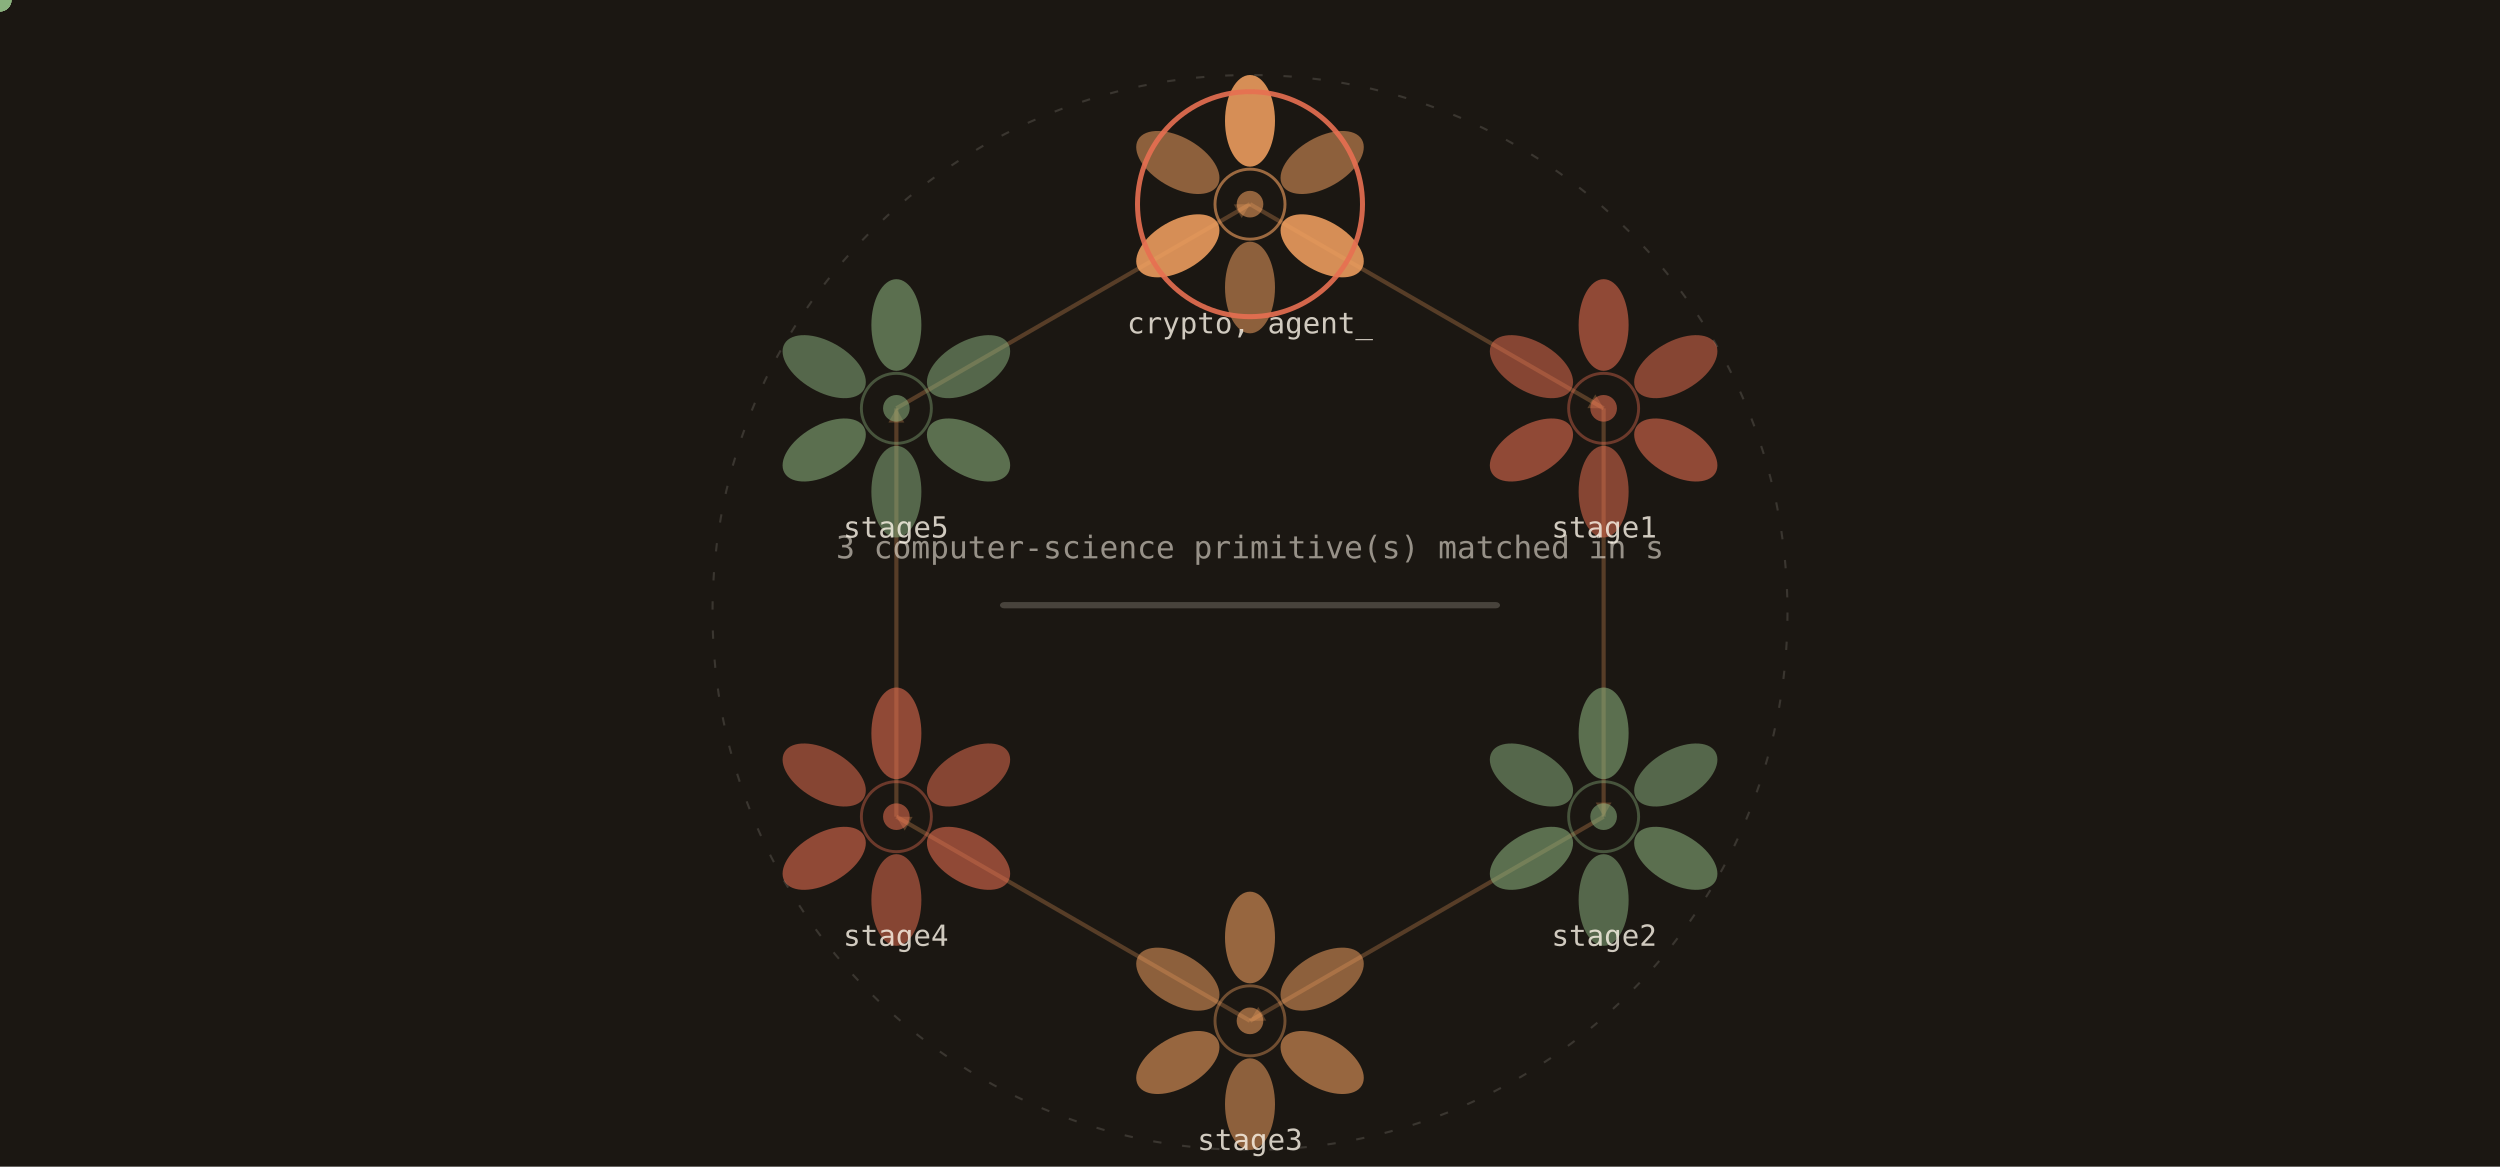
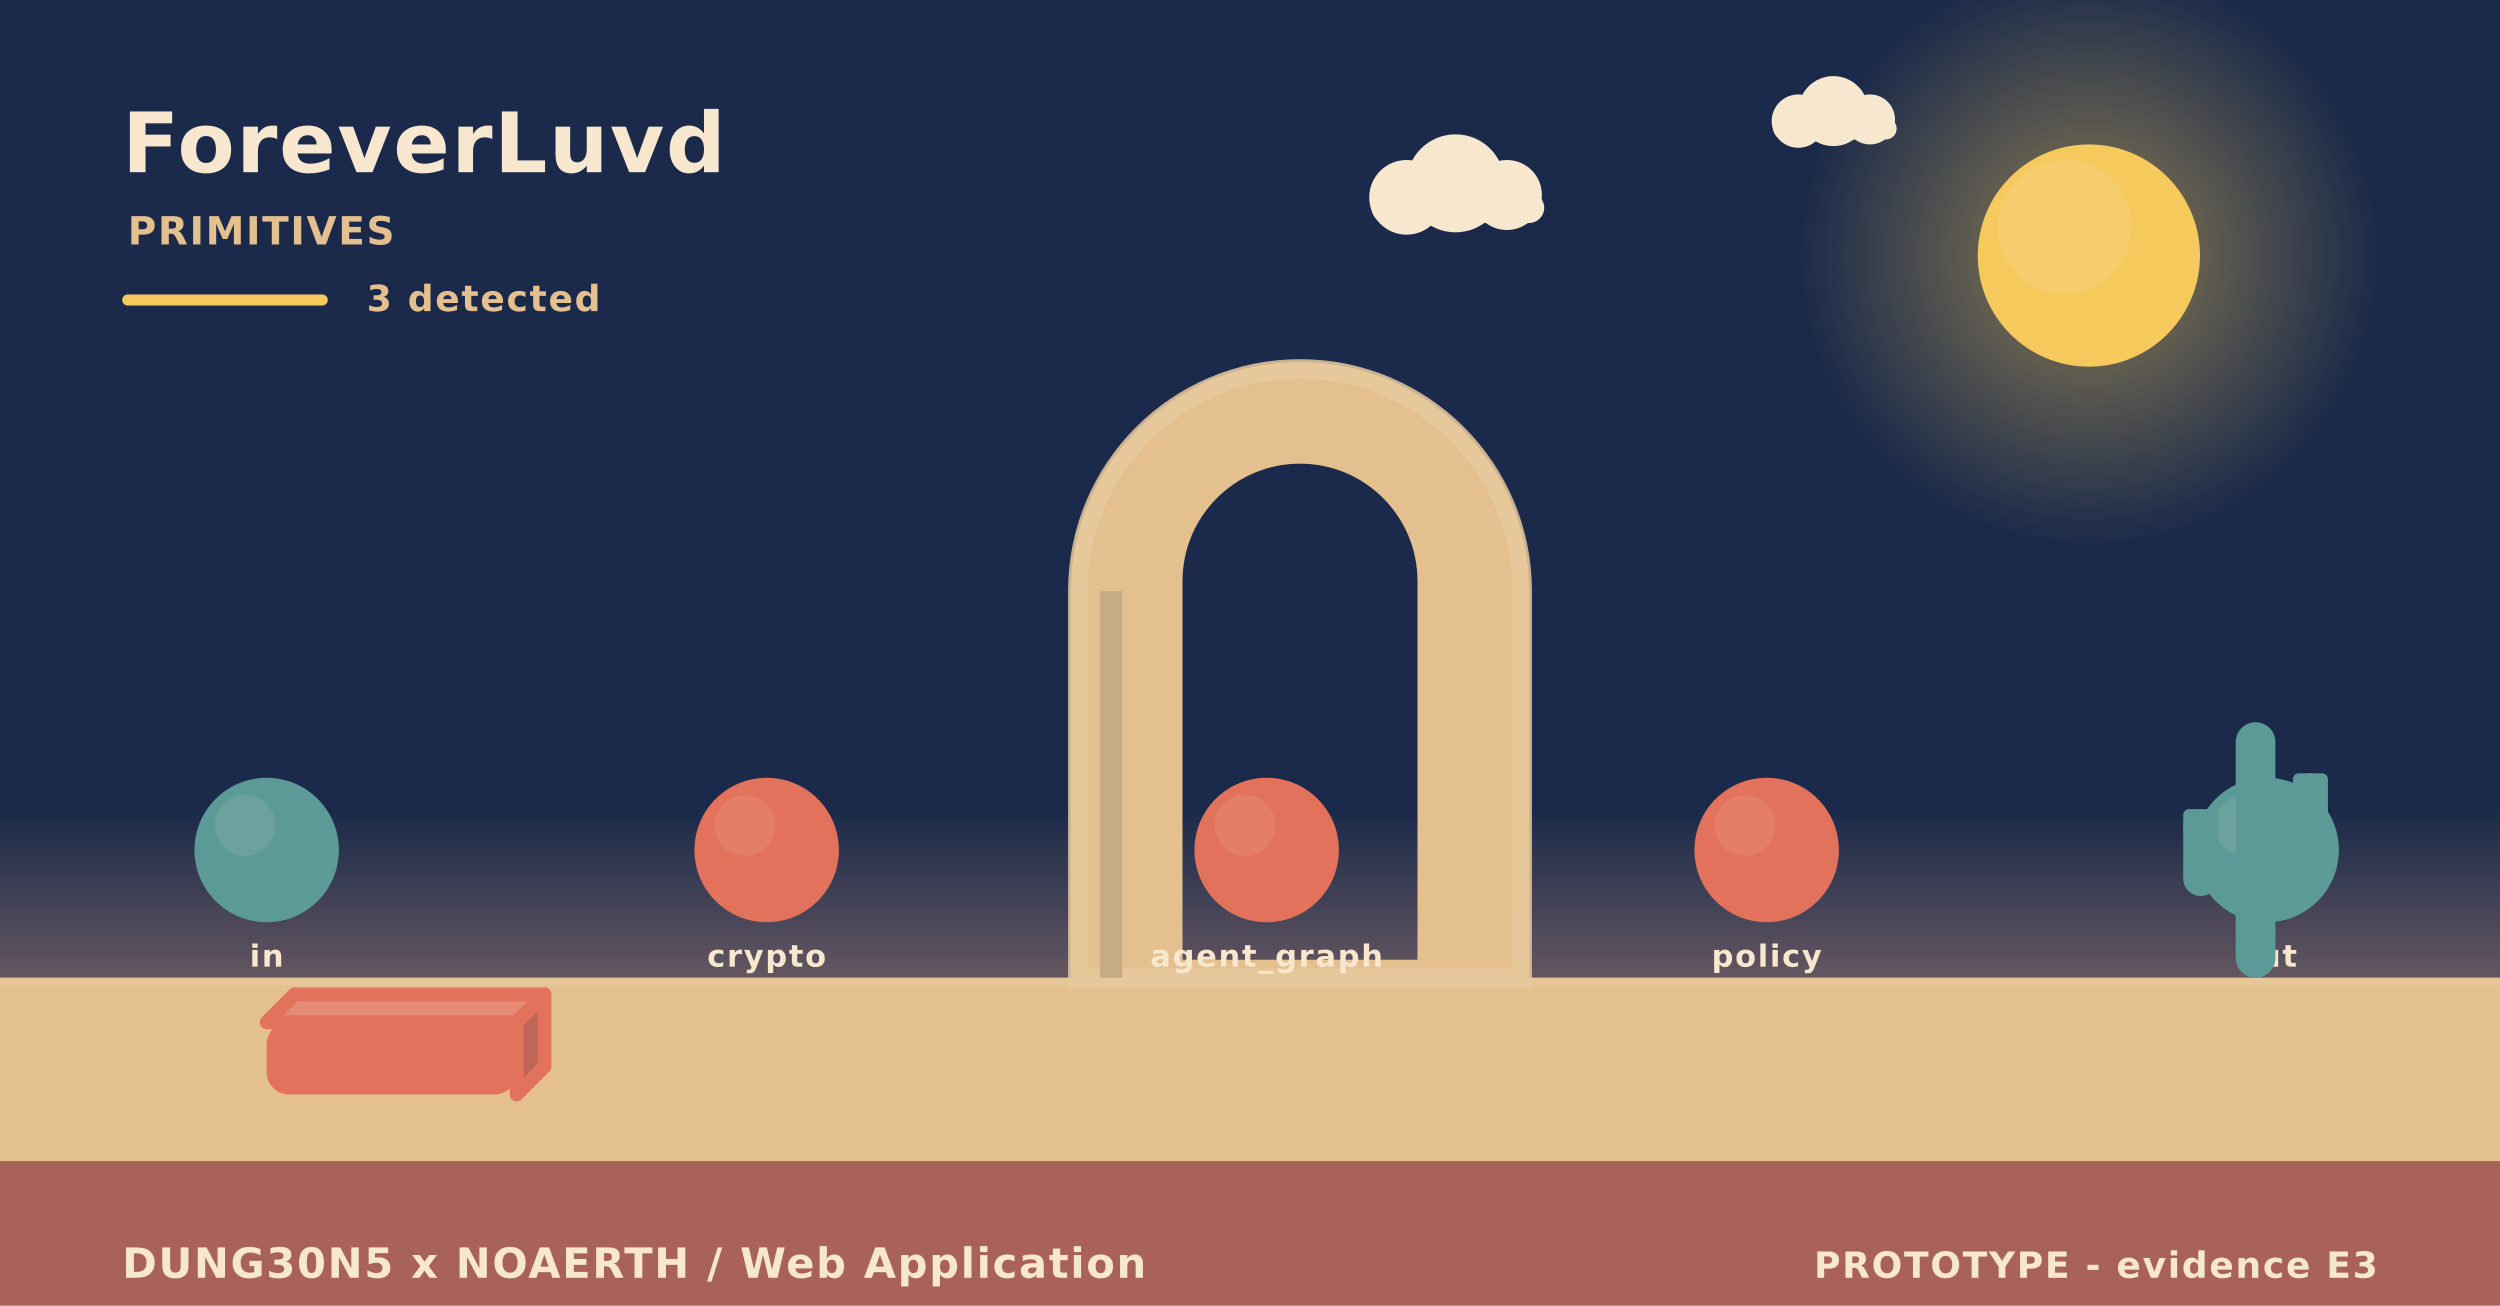
- <svg xmlns="http://www.w3.org/2000/svg" viewBox="0 0 1200 560" width="1200" height="560" role="img" aria-label="ForeverLuvd state machine">
-   <rect width="1200" height="560" fill="#1b1712" />
-   <defs>
-     <linearGradient id="gs" x1="0" y1="0" x2="1" y2="1">
-       <stop offset="0%" stop-color="#f4a261" />
-       <stop offset="100%" stop-color="#e76f51" />
-     </linearGradient>
-   </defs>
-   <circle cx="600.00" cy="294.00" r="258.00" fill="none" stroke="rgba(253,246,233,0.140)" stroke-width="1.00" opacity="1.00" stroke-dasharray="4 10" />
-   <line x1="600.00" y1="98.00" x2="769.74" y2="196.00" stroke="rgba(244,162,97,0.500)" stroke-width="2.00" opacity="0.55" />
-   <polygon points="769.74,196.00 765.75,189.31 761.95,195.89" fill="rgba(244,162,97,0.500)" opacity="0.55" />
-   <g opacity="0.9">
-     <circle cx="0.00" cy="0.00" r="5.50" fill="#8ab17d" opacity="1.00" />
-     <animateTransform attributeName="transform" type="translate" values="600.00,98.00 769.74,196.00" dur="5.95s" begin="0.0s" repeatCount="indefinite" />
-     <animateTransform attributeName="transform" type="translate" values="769.74,196.00 600.00,98.00" dur="5.95s" begin="2.975s" repeatCount="indefinite" />
+ <svg xmlns="http://www.w3.org/2000/svg" width="900" height="470" viewBox="0 0 900 470" role="img" aria-label="ForeverLuvd - how it behaves">
+   <linearGradient id="skys" x1="0" y1="0" x2="0" y2="1">
+     <stop offset="0" stop-color="#1b2a4a" />
+     <stop offset="0.62" stop-color="#1b2a4a" />
+     <stop offset="1" stop-color="#f3ad8a" />
+   </linearGradient>
+   <rect width="900" height="470" fill="url(#skys)" />
+   <radialGradient id="suns">
+     <stop offset="0.35" stop-color="#f5c95c" stop-opacity="0.34" />
+     <stop offset="1" stop-color="#f5c95c" stop-opacity="0" />
+   </radialGradient>
+   <circle cx="752" cy="92" r="104" fill="url(#suns)" />
+   <circle cx="752" cy="92" r="40" fill="#f5c95c" />
+   <circle cx="743.2" cy="81.6" r="24" fill="#f5d27e" opacity="0.5" />
+   <g>
+     <circle cx="524" cy="66" r="17.64" fill="#f6e7ce" />
+     <circle cx="506.36" cy="71.04" r="13.44" fill="#f6e7ce" />
+     <circle cx="542.48" cy="70.2" r="12.6" fill="#f6e7ce" />
+     <rect x="493.76" y="69.36" width="62.16" height="10.92" rx="5.46" fill="#f6e7ce" />
+     <animateTransform attributeName="transform" type="translate" values="0 0;24 0;0 0" dur="36s" begin="0s" repeatCount="indefinite" />
  </g>
-   <line x1="769.74" y1="196.00" x2="769.74" y2="392.00" stroke="rgba(244,162,97,0.500)" stroke-width="2.00" opacity="0.55" />
-   <polygon points="769.74,392.00 773.54,385.20 765.94,385.20" fill="rgba(244,162,97,0.500)" opacity="0.55" />
-   <g opacity="0.9">
-     <circle cx="0.00" cy="0.00" r="5.50" fill="#8ab17d" opacity="1.00" />
-     <animateTransform attributeName="transform" type="translate" values="769.74,196.00 769.74,392.00" dur="5.95s" begin="0.992s" repeatCount="indefinite" />
-     <animateTransform attributeName="transform" type="translate" values="769.74,392.00 769.74,196.00" dur="5.95s" begin="3.967s" repeatCount="indefinite" />
+   <g>
+     <circle cx="660" cy="40" r="12.6" fill="#f6e7ce" />
+     <circle cx="647.4" cy="43.6" r="9.6" fill="#f6e7ce" />
+     <circle cx="673.2" cy="43" r="9" fill="#f6e7ce" />
+     <rect x="638.4" y="42.4" width="44.4" height="7.8" rx="3.9" fill="#f6e7ce" />
+     <animateTransform attributeName="transform" type="translate" values="0 0;-18 0;0 0" dur="46s" begin="3s" repeatCount="indefinite" />
  </g>
-   <line x1="769.74" y1="392.00" x2="600.00" y2="490.00" stroke="rgba(244,162,97,0.500)" stroke-width="2.00" opacity="0.55" />
-   <polygon points="600.00,490.00 607.79,489.89 603.99,483.31" fill="rgba(244,162,97,0.500)" opacity="0.55" />
-   <g opacity="0.9">
-     <circle cx="0.00" cy="0.00" r="5.50" fill="#8ab17d" opacity="1.00" />
-     <animateTransform attributeName="transform" type="translate" values="769.74,392.00 600.00,490.00" dur="5.95s" begin="1.983s" repeatCount="indefinite" />
-     <animateTransform attributeName="transform" type="translate" values="600.00,490.00 769.74,392.00" dur="5.95s" begin="4.958s" repeatCount="indefinite" />
+   <rect x="0" y="352" width="900" height="118" fill="#e3c08d" />
+   <rect x="0" y="352" width="900" height="3" fill="#e6c596" />
+   <text x="44" y="62" font-family="Verdana,DejaVu Sans,sans-serif" font-size="30" font-weight="700" letter-spacing="0.6" fill="#f6e7ce" text-anchor="start">ForeverLuvd</text>
+   <text x="46" y="88" font-family="Verdana,DejaVu Sans,sans-serif" font-size="14" font-weight="700" letter-spacing="0.6" fill="#e3c08d" text-anchor="start">PRIMITIVES</text>
+   <rect x="44" y="106" width="74" height="4" rx="2" fill="#f5c95c" />
+   <text x="132" y="112" font-family="Verdana,DejaVu Sans,sans-serif" font-size="13" font-weight="700" letter-spacing="0.6" fill="#e3c08d" text-anchor="start">3 detected</text>
+   <path d="M388,352 L388,212.8 A80,80 0 0 1 548,212.8 L548,352 Z M423.2,348 L423.2,209.22 A44.8,44.8 0 0 1 512.8,209.22 L512.8,348 Z" fill="#e3c08d" fill-rule="evenodd" stroke="#e3c08d" stroke-width="5" stroke-linejoin="round" />
+   <path d="M388,352 L388,212.8 A80,80 0 0 1 548,212.8 L548,352 Z" fill="none" stroke="#e8c99d" stroke-width="7" stroke-linecap="round" opacity="0.85" />
+   <rect x="396" y="212.8" width="8" height="139.2" fill="#c7ab84" />
+   <circle cx="96" cy="306" r="26" fill="#5b9a97" />
+   <circle cx="88.2" cy="297.16" r="10.92" fill="#7aa9a2" opacity="0.55" />
+   <text x="96" y="348" font-family="Verdana,DejaVu Sans,sans-serif" font-size="11" font-weight="700" letter-spacing="0.6" fill="#f6e7ce" text-anchor="middle">in</text>
+   <g>
+     <circle cx="276" cy="306" r="26" fill="#e2725b" />
+     <circle cx="268.2" cy="297.16" r="10.92" fill="#e68972" opacity="0.55" />
+     <animate attributeName="opacity" values="0.8;1;0.8" dur="4.6s" begin="0s" repeatCount="indefinite" />
  </g>
-   <line x1="600.00" y1="490.00" x2="430.26" y2="392.00" stroke="rgba(244,162,97,0.500)" stroke-width="2.00" opacity="0.55" />
-   <polygon points="430.26,392.00 434.25,398.69 438.05,392.11" fill="rgba(244,162,97,0.500)" opacity="0.55" />
-   <g opacity="0.9">
-     <circle cx="0.00" cy="0.00" r="5.50" fill="#8ab17d" opacity="1.00" />
-     <animateTransform attributeName="transform" type="translate" values="600.00,490.00 430.26,392.00" dur="5.95s" begin="2.975s" repeatCount="indefinite" />
-     <animateTransform attributeName="transform" type="translate" values="430.26,392.00 600.00,490.00" dur="5.95s" begin="5.95s" repeatCount="indefinite" />
+   <text x="276" y="348" font-family="Verdana,DejaVu Sans,sans-serif" font-size="11" font-weight="700" letter-spacing="0.6" fill="#f6e7ce" text-anchor="middle">crypto</text>
+   <g>
+     <circle cx="456" cy="306" r="26" fill="#e2725b" />
+     <circle cx="448.2" cy="297.16" r="10.92" fill="#e68972" opacity="0.55" />
+     <animate attributeName="opacity" values="0.8;1;0.8" dur="5.2s" begin="0s" repeatCount="indefinite" />
  </g>
-   <line x1="430.26" y1="392.00" x2="430.26" y2="196.00" stroke="rgba(244,162,97,0.500)" stroke-width="2.00" opacity="0.55" />
-   <polygon points="430.26,196.00 426.46,202.80 434.06,202.80" fill="rgba(244,162,97,0.500)" opacity="0.55" />
-   <g opacity="0.9">
-     <circle cx="0.00" cy="0.00" r="5.50" fill="#8ab17d" opacity="1.00" />
-     <animateTransform attributeName="transform" type="translate" values="430.26,392.00 430.26,196.00" dur="5.95s" begin="3.967s" repeatCount="indefinite" />
-     <animateTransform attributeName="transform" type="translate" values="430.26,196.00 430.26,392.00" dur="5.95s" begin="6.942s" repeatCount="indefinite" />
+   <text x="456" y="348" font-family="Verdana,DejaVu Sans,sans-serif" font-size="11" font-weight="700" letter-spacing="0.6" fill="#f6e7ce" text-anchor="middle">agent_graph</text>
+   <g>
+     <circle cx="636" cy="306" r="26" fill="#e2725b" />
+     <circle cx="628.2" cy="297.16" r="10.92" fill="#e68972" opacity="0.55" />
+     <animate attributeName="opacity" values="0.8;1;0.8" dur="5.8s" begin="0s" repeatCount="indefinite" />
  </g>
-   <line x1="430.26" y1="196.00" x2="600.00" y2="98.00" stroke="rgba(244,162,97,0.500)" stroke-width="2.00" opacity="0.55" />
-   <polygon points="600.00,98.00 592.21,98.11 596.01,104.69" fill="rgba(244,162,97,0.500)" opacity="0.55" />
-   <g opacity="0.9">
-     <circle cx="0.00" cy="0.00" r="5.50" fill="#8ab17d" opacity="1.00" />
-     <animateTransform attributeName="transform" type="translate" values="430.26,196.00 600.00,98.00" dur="5.95s" begin="4.958s" repeatCount="indefinite" />
-     <animateTransform attributeName="transform" type="translate" values="600.00,98.00 430.26,196.00" dur="5.95s" begin="7.933s" repeatCount="indefinite" />
-   </g>
-   <ellipse cx="600.00" cy="58.00" rx="12.00" ry="22.00" fill="rgba(244,162,97,0.900)" opacity="0.95" transform="rotate(0.0 600.00 58.00)" />
-   <ellipse cx="634.64" cy="78.00" rx="12.00" ry="22.00" fill="rgba(244,162,97,0.550)" opacity="0.95" transform="rotate(60.0 634.64 78.00)" />
-   <ellipse cx="634.64" cy="118.00" rx="12.00" ry="22.00" fill="rgba(244,162,97,0.900)" opacity="0.95" transform="rotate(120.0 634.64 118.00)" />
-   <ellipse cx="600.00" cy="138.00" rx="12.00" ry="22.00" fill="rgba(244,162,97,0.550)" opacity="0.95" transform="rotate(180.0 600.00 138.00)" />
-   <ellipse cx="565.36" cy="118.00" rx="12.00" ry="22.00" fill="rgba(244,162,97,0.900)" opacity="0.95" transform="rotate(240.0 565.36 118.00)" />
-   <ellipse cx="565.36" cy="78.00" rx="12.00" ry="22.00" fill="rgba(244,162,97,0.550)" opacity="0.95" transform="rotate(300.0 565.36 78.00)" />
-   <circle cx="600.00" cy="98.00" r="16.80" fill="none" stroke="rgba(244,162,97,0.900)" stroke-width="1.40" opacity="0.66" />
-   <circle cx="600.00" cy="98.00" r="6.40" fill="rgba(244,162,97,0.550)" opacity="1.00" />
-   <text x="600" y="160" font-family="ui-monospace,Menlo,monospace" font-size="14" fill="rgba(253,246,233,0.800)" text-anchor="middle">crypto, agent_</text>
-   <g>
-     <circle cx="600.00" cy="98.00" r="54.00" fill="none" stroke="#e76f51" stroke-width="2.40" opacity="0.90" />
-     <animate attributeName="opacity" values="0.25;1.0;0.25" dur="11.9s" begin="0.0s" repeatCount="indefinite" />
-   </g>
-   <ellipse cx="769.74" cy="156.00" rx="12.00" ry="22.00" fill="rgba(231,111,81,0.600)" opacity="0.95" transform="rotate(0.0 769.74 156.00)" />
-   <ellipse cx="804.38" cy="176.00" rx="12.00" ry="22.00" fill="rgba(231,111,81,0.550)" opacity="0.95" transform="rotate(60.0 804.38 176.00)" />
-   <ellipse cx="804.38" cy="216.00" rx="12.00" ry="22.00" fill="rgba(231,111,81,0.600)" opacity="0.95" transform="rotate(120.0 804.38 216.00)" />
-   <ellipse cx="769.74" cy="236.00" rx="12.00" ry="22.00" fill="rgba(231,111,81,0.550)" opacity="0.95" transform="rotate(180.0 769.74 236.00)" />
-   <ellipse cx="735.10" cy="216.00" rx="12.00" ry="22.00" fill="rgba(231,111,81,0.600)" opacity="0.95" transform="rotate(240.0 735.10 216.00)" />
-   <ellipse cx="735.10" cy="176.00" rx="12.00" ry="22.00" fill="rgba(231,111,81,0.550)" opacity="0.95" transform="rotate(300.0 735.10 176.00)" />
-   <circle cx="769.74" cy="196.00" r="16.80" fill="none" stroke="rgba(231,111,81,0.600)" stroke-width="1.40" opacity="0.66" />
-   <circle cx="769.74" cy="196.00" r="6.40" fill="rgba(231,111,81,0.550)" opacity="1.00" />
-   <text x="770" y="258" font-family="ui-monospace,Menlo,monospace" font-size="14" fill="rgba(253,246,233,0.800)" text-anchor="middle">stage1</text>
-   <ellipse cx="769.74" cy="352.00" rx="12.00" ry="22.00" fill="rgba(138,177,125,0.600)" opacity="0.95" transform="rotate(0.0 769.74 352.00)" />
-   <ellipse cx="804.38" cy="372.00" rx="12.00" ry="22.00" fill="rgba(138,177,125,0.550)" opacity="0.95" transform="rotate(60.0 804.38 372.00)" />
-   <ellipse cx="804.38" cy="412.00" rx="12.00" ry="22.00" fill="rgba(138,177,125,0.600)" opacity="0.95" transform="rotate(120.0 804.38 412.00)" />
-   <ellipse cx="769.74" cy="432.00" rx="12.00" ry="22.00" fill="rgba(138,177,125,0.550)" opacity="0.95" transform="rotate(180.0 769.74 432.00)" />
-   <ellipse cx="735.10" cy="412.00" rx="12.00" ry="22.00" fill="rgba(138,177,125,0.600)" opacity="0.95" transform="rotate(240.0 735.10 412.00)" />
-   <ellipse cx="735.10" cy="372.00" rx="12.00" ry="22.00" fill="rgba(138,177,125,0.550)" opacity="0.95" transform="rotate(300.0 735.10 372.00)" />
-   <circle cx="769.74" cy="392.00" r="16.80" fill="none" stroke="rgba(138,177,125,0.600)" stroke-width="1.40" opacity="0.66" />
-   <circle cx="769.74" cy="392.00" r="6.40" fill="rgba(138,177,125,0.550)" opacity="1.00" />
-   <text x="770" y="454" font-family="ui-monospace,Menlo,monospace" font-size="14" fill="rgba(253,246,233,0.800)" text-anchor="middle">stage2</text>
-   <ellipse cx="600.00" cy="450.00" rx="12.00" ry="22.00" fill="rgba(244,162,97,0.600)" opacity="0.95" transform="rotate(0.0 600.00 450.00)" />
-   <ellipse cx="634.64" cy="470.00" rx="12.00" ry="22.00" fill="rgba(244,162,97,0.550)" opacity="0.95" transform="rotate(60.0 634.64 470.00)" />
-   <ellipse cx="634.64" cy="510.00" rx="12.00" ry="22.00" fill="rgba(244,162,97,0.600)" opacity="0.95" transform="rotate(120.0 634.64 510.00)" />
-   <ellipse cx="600.00" cy="530.00" rx="12.00" ry="22.00" fill="rgba(244,162,97,0.550)" opacity="0.95" transform="rotate(180.0 600.00 530.00)" />
-   <ellipse cx="565.36" cy="510.00" rx="12.00" ry="22.00" fill="rgba(244,162,97,0.600)" opacity="0.95" transform="rotate(240.0 565.36 510.00)" />
-   <ellipse cx="565.36" cy="470.00" rx="12.00" ry="22.00" fill="rgba(244,162,97,0.550)" opacity="0.95" transform="rotate(300.0 565.36 470.00)" />
-   <circle cx="600.00" cy="490.00" r="16.80" fill="none" stroke="rgba(244,162,97,0.600)" stroke-width="1.40" opacity="0.66" />
-   <circle cx="600.00" cy="490.00" r="6.40" fill="rgba(244,162,97,0.550)" opacity="1.00" />
-   <text x="600" y="552" font-family="ui-monospace,Menlo,monospace" font-size="14" fill="rgba(253,246,233,0.800)" text-anchor="middle">stage3</text>
-   <ellipse cx="430.26" cy="352.00" rx="12.00" ry="22.00" fill="rgba(231,111,81,0.600)" opacity="0.95" transform="rotate(0.0 430.26 352.00)" />
-   <ellipse cx="464.90" cy="372.00" rx="12.00" ry="22.00" fill="rgba(231,111,81,0.550)" opacity="0.95" transform="rotate(60.0 464.90 372.00)" />
-   <ellipse cx="464.90" cy="412.00" rx="12.00" ry="22.00" fill="rgba(231,111,81,0.600)" opacity="0.95" transform="rotate(120.0 464.90 412.00)" />
-   <ellipse cx="430.26" cy="432.00" rx="12.00" ry="22.00" fill="rgba(231,111,81,0.550)" opacity="0.95" transform="rotate(180.0 430.26 432.00)" />
-   <ellipse cx="395.62" cy="412.00" rx="12.00" ry="22.00" fill="rgba(231,111,81,0.600)" opacity="0.95" transform="rotate(240.0 395.62 412.00)" />
-   <ellipse cx="395.62" cy="372.00" rx="12.00" ry="22.00" fill="rgba(231,111,81,0.550)" opacity="0.95" transform="rotate(300.0 395.62 372.00)" />
-   <circle cx="430.26" cy="392.00" r="16.80" fill="none" stroke="rgba(231,111,81,0.600)" stroke-width="1.40" opacity="0.66" />
-   <circle cx="430.26" cy="392.00" r="6.40" fill="rgba(231,111,81,0.550)" opacity="1.00" />
-   <text x="430" y="454" font-family="ui-monospace,Menlo,monospace" font-size="14" fill="rgba(253,246,233,0.800)" text-anchor="middle">stage4</text>
-   <ellipse cx="430.26" cy="156.00" rx="12.00" ry="22.00" fill="rgba(138,177,125,0.600)" opacity="0.95" transform="rotate(0.0 430.26 156.00)" />
-   <ellipse cx="464.90" cy="176.00" rx="12.00" ry="22.00" fill="rgba(138,177,125,0.550)" opacity="0.95" transform="rotate(60.0 464.90 176.00)" />
-   <ellipse cx="464.90" cy="216.00" rx="12.00" ry="22.00" fill="rgba(138,177,125,0.600)" opacity="0.95" transform="rotate(120.0 464.90 216.00)" />
-   <ellipse cx="430.26" cy="236.00" rx="12.00" ry="22.00" fill="rgba(138,177,125,0.550)" opacity="0.95" transform="rotate(180.0 430.26 236.00)" />
-   <ellipse cx="395.62" cy="216.00" rx="12.00" ry="22.00" fill="rgba(138,177,125,0.600)" opacity="0.95" transform="rotate(240.0 395.62 216.00)" />
-   <ellipse cx="395.62" cy="176.00" rx="12.00" ry="22.00" fill="rgba(138,177,125,0.550)" opacity="0.95" transform="rotate(300.0 395.62 176.00)" />
-   <circle cx="430.26" cy="196.00" r="16.80" fill="none" stroke="rgba(138,177,125,0.600)" stroke-width="1.40" opacity="0.66" />
-   <circle cx="430.26" cy="196.00" r="6.40" fill="rgba(138,177,125,0.550)" opacity="1.00" />
-   <text x="430" y="258" font-family="ui-monospace,Menlo,monospace" font-size="14" fill="rgba(253,246,233,0.800)" text-anchor="middle">stage5</text>
-   <rect x="480.00" y="289.00" width="240.00" height="3.00" rx="2.00" fill="rgba(253,246,233,0.200)" opacity="1.00" />
-   <text x="600" y="268" font-family="ui-monospace,Menlo,monospace" font-size="15" fill="rgba(253,246,233,0.550)" text-anchor="middle">3 computer-science primitive(s) matched in s</text>
+   <text x="636" y="348" font-family="Verdana,DejaVu Sans,sans-serif" font-size="11" font-weight="700" letter-spacing="0.6" fill="#f6e7ce" text-anchor="middle">policy</text>
+   <circle cx="816" cy="306" r="26" fill="#5b9a97" />
+   <circle cx="808.2" cy="297.16" r="10.92" fill="#7aa9a2" opacity="0.55" />
+   <text x="816" y="348" font-family="Verdana,DejaVu Sans,sans-serif" font-size="11" font-weight="700" letter-spacing="0.6" fill="#f6e7ce" text-anchor="middle">out</text>
+   <path d="M96,368 L186,368 L196,358 L106,358 Z" fill="#e68c74" stroke="#e2725b" stroke-width="5" stroke-linejoin="round" />
+   <path d="M186,368 L196,358 L196,384 L186,394 Z" fill="#c06658" stroke="#e2725b" stroke-width="5" stroke-linejoin="round" />
+   <rect x="96" y="368" width="90" height="26" rx="8" fill="#e2725b" />
+   <rect x="804.86" y="260" width="14.28" height="92" rx="7.14" fill="#5b9a97" />
+   <rect x="785.96" y="291.28" width="12.6" height="31.28" rx="6.3" fill="#5b9a97" />
+   <rect x="785.96" y="291.28" width="12.6" height="9.2" rx="2.1" fill="#5b9a97" />
+   <rect x="825.44" y="278.4" width="12.6" height="31.28" rx="6.3" fill="#5b9a97" />
+   <rect x="825.44" y="278.4" width="12.6" height="9.2" rx="2.1" fill="#5b9a97" />
+   <rect x="0" y="418" width="900" height="52" rx="0" fill="#a65c56" opacity="0.94" />
+   <text x="44" y="460" font-family="Verdana,DejaVu Sans,sans-serif" font-size="15" font-weight="700" letter-spacing="0.6" fill="#f6e7ce" text-anchor="start">DUNG30N5 x NOAERTH  /  Web Application</text>
+   <text x="856" y="460" font-family="Verdana,DejaVu Sans,sans-serif" font-size="13" font-weight="700" letter-spacing="0.6" fill="#f6e7ce" text-anchor="end">PROTOTYPE  -  evidence E3</text>
</svg>
